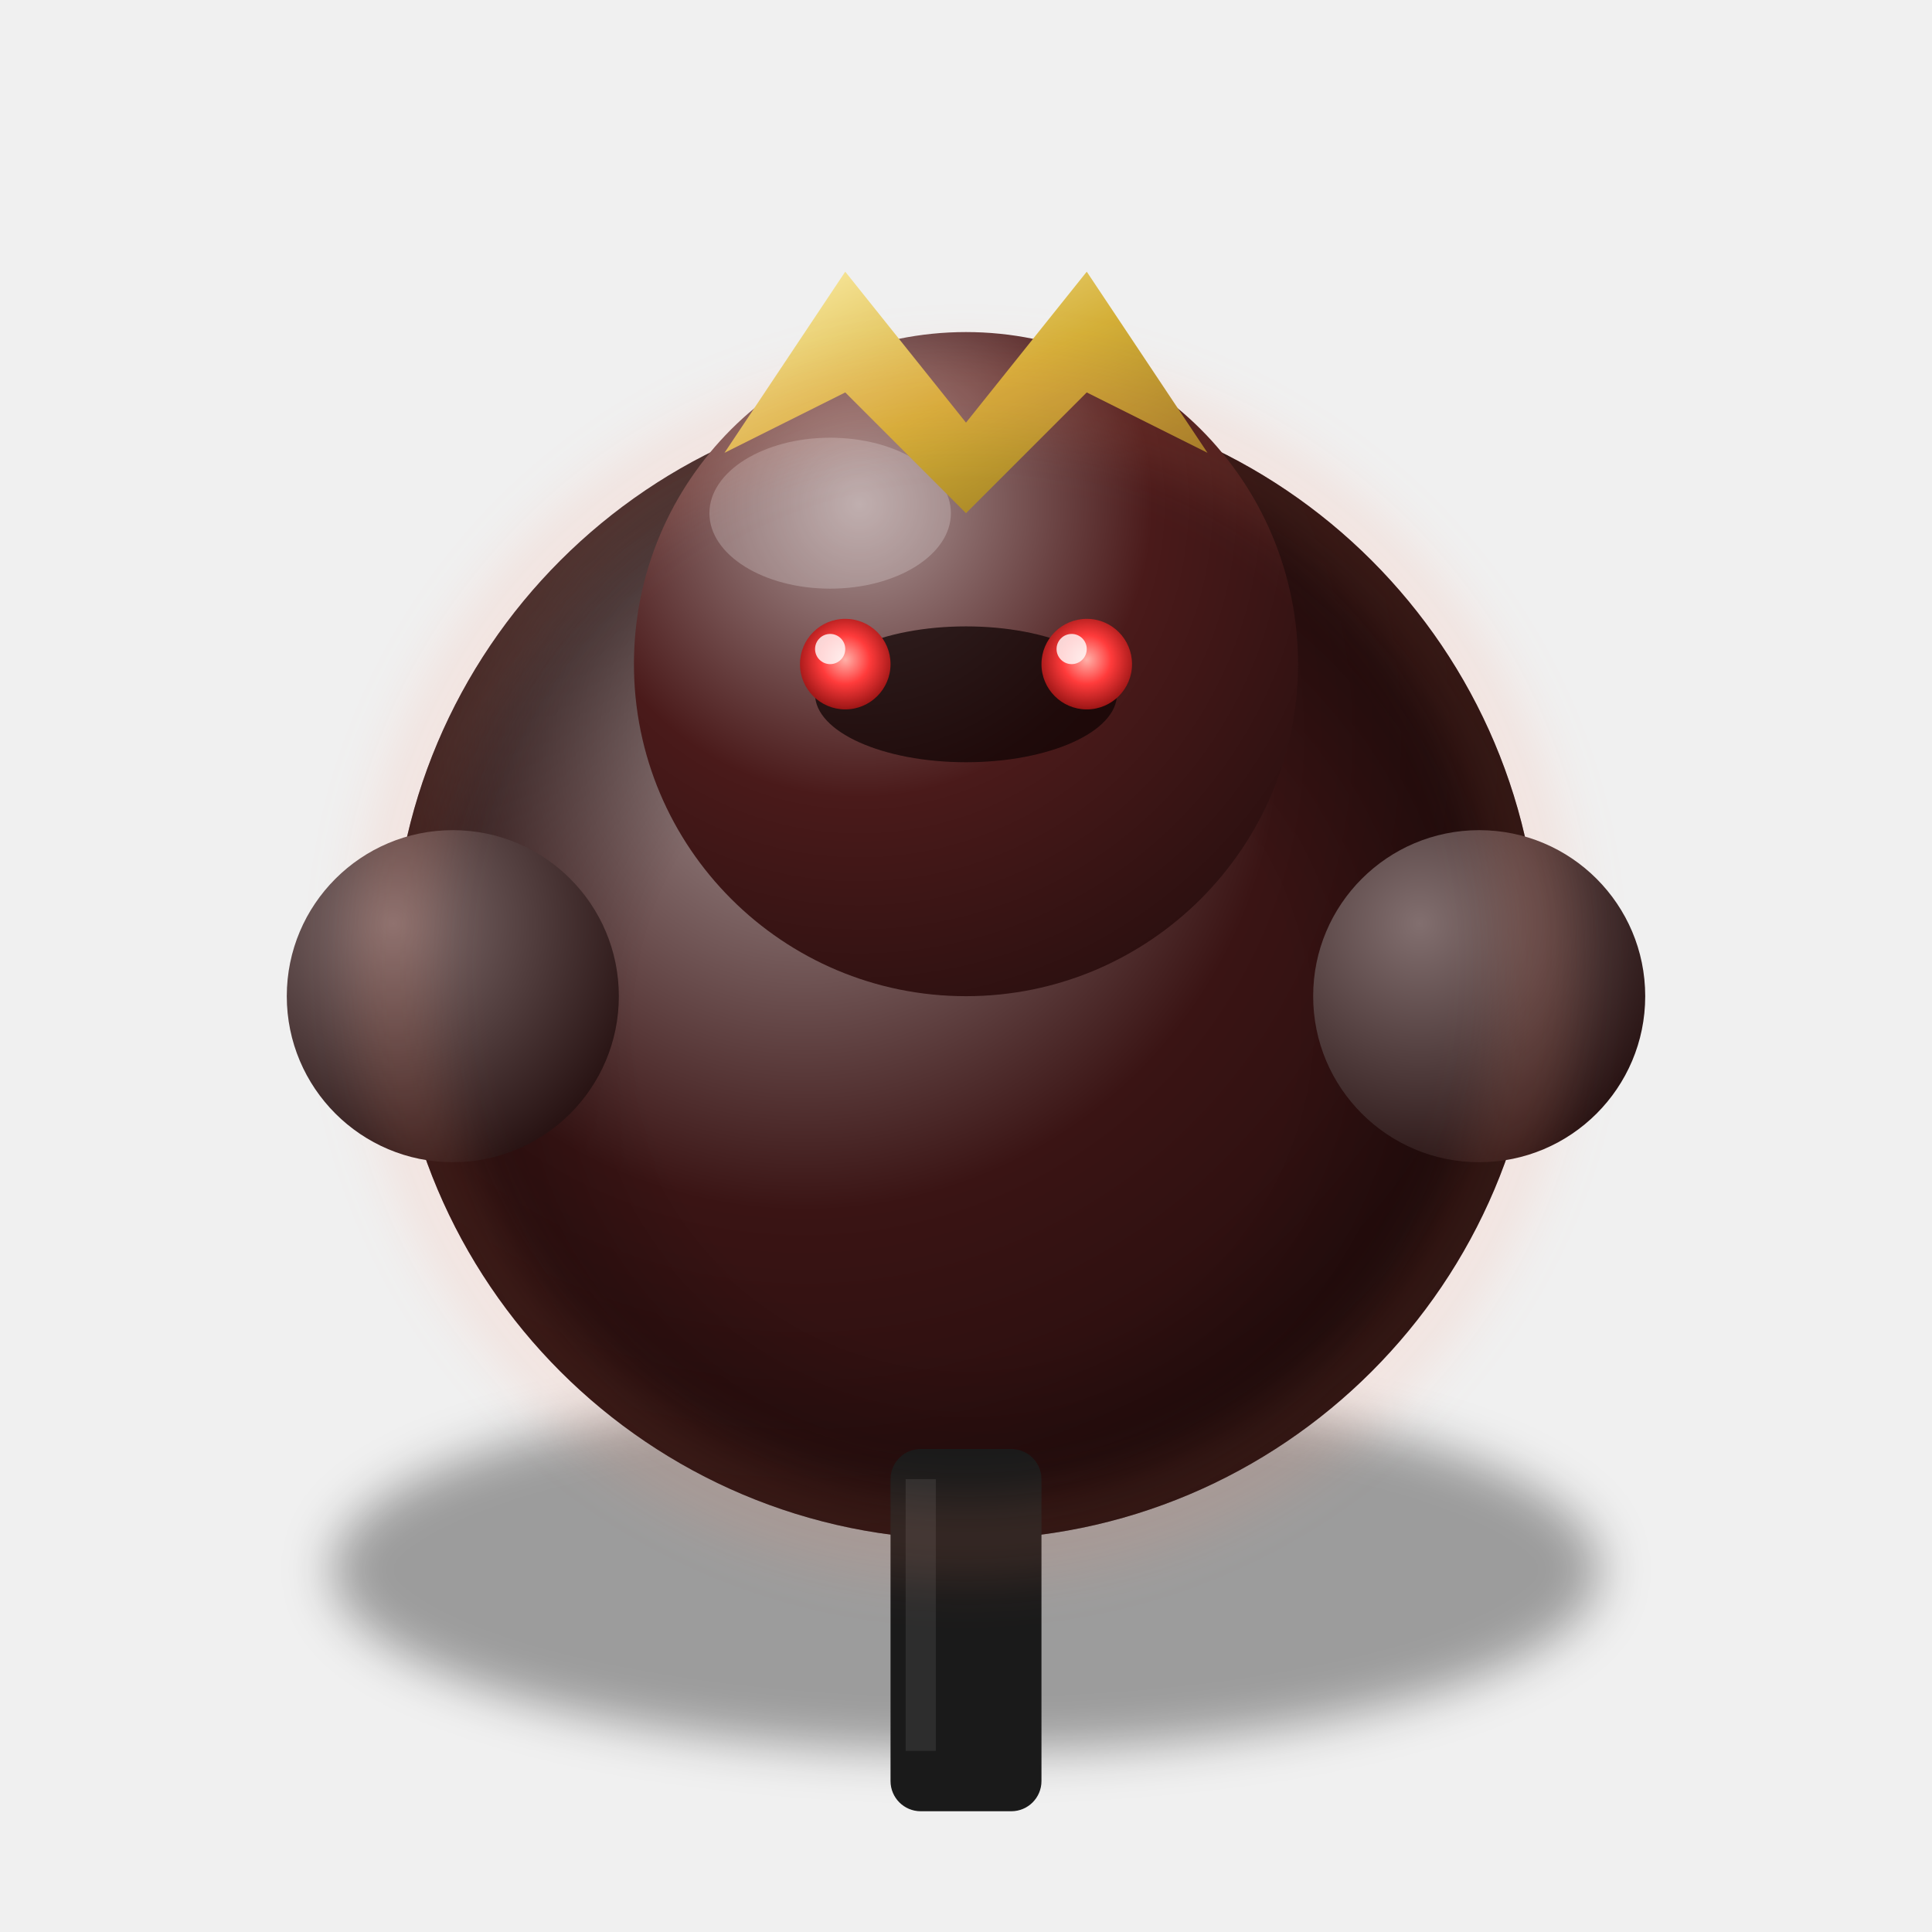
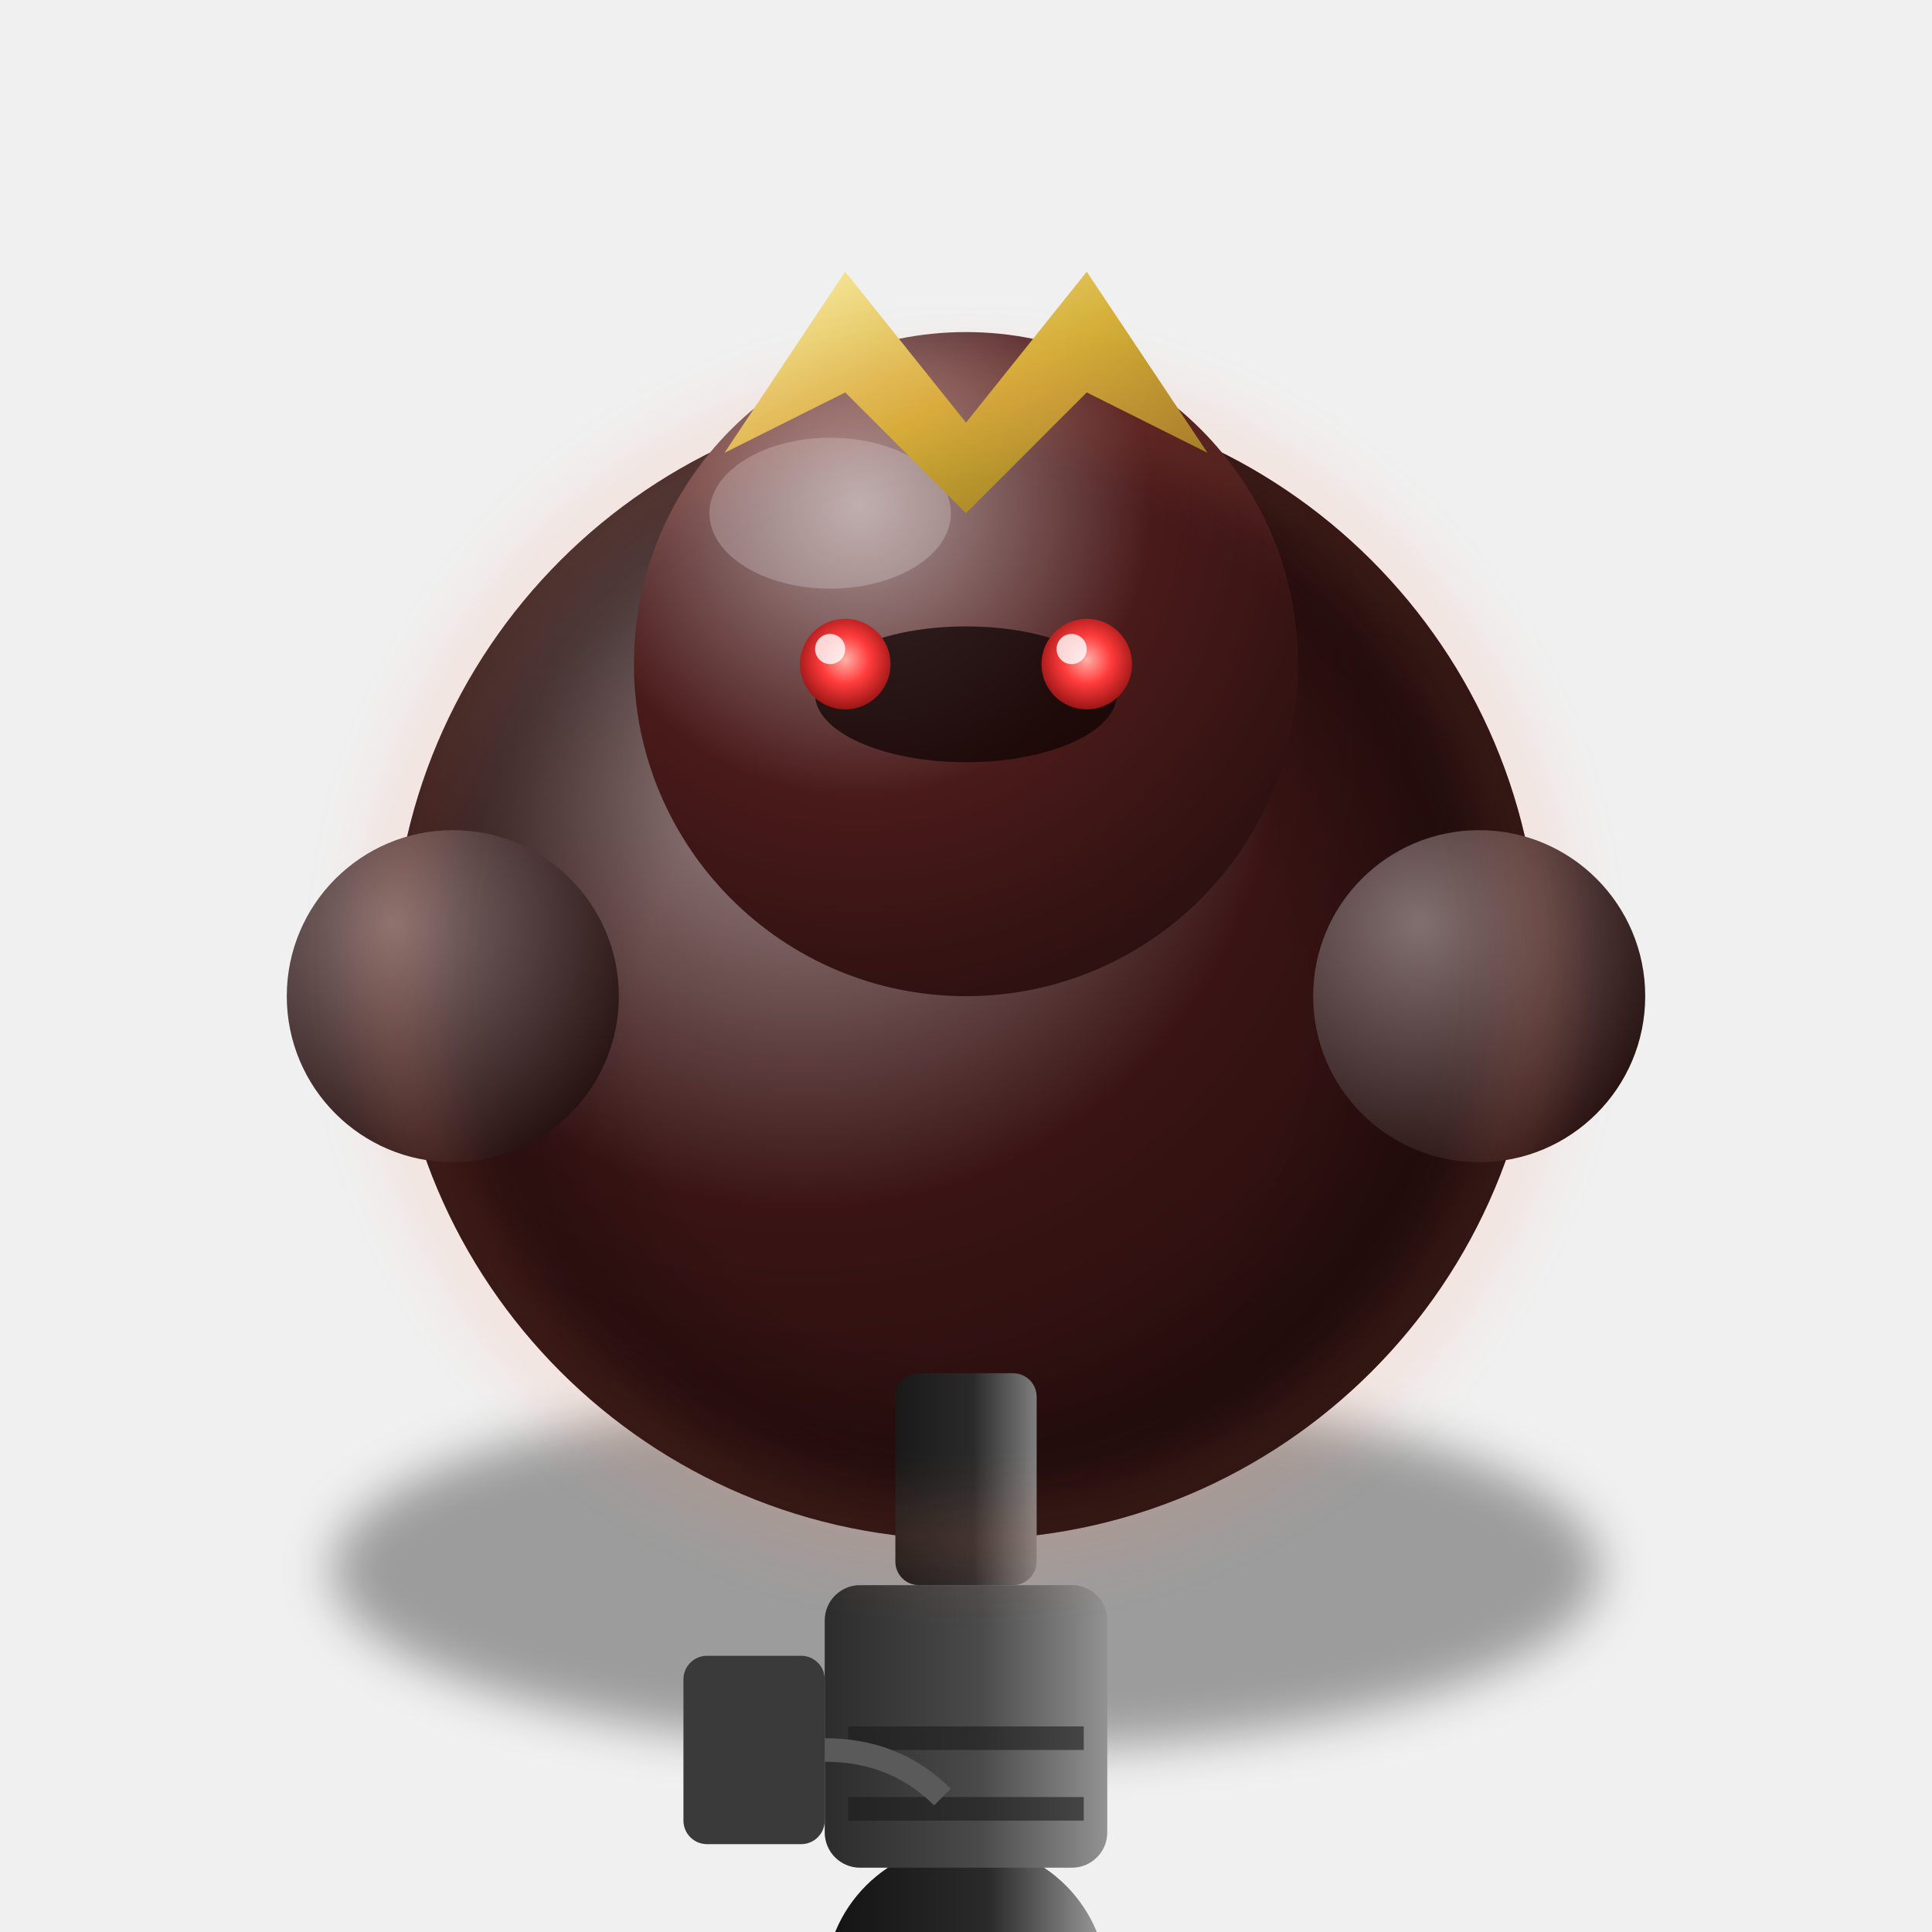
<svg xmlns="http://www.w3.org/2000/svg" viewBox="0 0 128 128">
  <defs>
    <filter id="fxBlur" x="-60%" y="-60%" width="220%" height="220%">
      <feGaussianBlur stdDeviation="1.6" />
    </filter>
    <radialGradient id="bossBody" cx="36%" cy="30%" r="75%">
      <stop offset="0%" stop-color="#a69595" />
      <stop offset="55%" stop-color="#3a1414" />
      <stop offset="100%" stop-color="#230c0c" />
    </radialGradient>
    <radialGradient id="bossHead" cx="34%" cy="26%" r="80%">
      <stop offset="0%" stop-color="#ae9898" />
      <stop offset="55%" stop-color="#4a1a1a" />
      <stop offset="100%" stop-color="#2c1010" />
    </radialGradient>
    <radialGradient id="bossArm" cx="32%" cy="28%" r="85%">
      <stop offset="0%" stop-color="#826f6f" />
      <stop offset="100%" stop-color="#200b0b" />
    </radialGradient>
    <radialGradient id="eyeGlow" cx="50%" cy="45%" r="60%">
      <stop offset="0%" stop-color="#ffb0a8" />
      <stop offset="45%" stop-color="#ff3b3b" />
      <stop offset="100%" stop-color="#8a0f0f" />
    </radialGradient>
    <radialGradient id="ao" cx="50%" cy="55%" r="52%">
      <stop offset="55%" stop-color="#000" stop-opacity="0" />
      <stop offset="100%" stop-color="#000" stop-opacity="0.42" />
    </radialGradient>
    <linearGradient id="gold" x1="0%" y1="0%" x2="100%" y2="100%">
      <stop offset="0%" stop-color="#fff2b0" />
      <stop offset="50%" stop-color="#d4af37" />
      <stop offset="100%" stop-color="#8a6a1a" />
    </linearGradient>
+     <linearGradient id="g_bl" x1="0%" y1="0%" x2="100%" y2="0%">
+       <stop offset="0%" stop-color="#9f9f9f" />
+       <stop offset="42%" stop-color="#2a2a2a" />
+       <stop offset="100%" stop-color="#131313" />
+     </linearGradient>
+     <linearGradient id="g_body" x1="0%" y1="0%" x2="100%" y2="0%">
+       <stop offset="0%" stop-color="#929292" />
+       <stop offset="45%" stop-color="#4a4a4a" />
+       <stop offset="100%" stop-color="#2c2c2c" />
+     </linearGradient>
+     <linearGradient id="g_grip" x1="0%" y1="0%" x2="100%" y2="0%">
+       <stop offset="0%" stop-color="#7f7f7f" />
+       <stop offset="45%" stop-color="#2a2a2a" />
+       <stop offset="100%" stop-color="#191919" />
+     </linearGradient>
  </defs>
  <ellipse cx="64" cy="104" rx="42" ry="12" fill="#000" opacity="0.35" filter="url(#fxBlur)" />
  <ellipse cx="64" cy="78" rx="26" ry="21" fill="#1c0d0d" />
  <ellipse cx="64" cy="78" rx="26" ry="21" fill="url(#ao)" />
  <circle cx="64" cy="64" r="38" fill="url(#bossBody)" />
  <circle cx="64" cy="64" r="38" fill="url(#ao)" />
  <circle cx="64" cy="44" r="22" fill="url(#bossHead)" />
  <ellipse cx="55" cy="34" rx="8" ry="5" fill="#fff" opacity="0.22" />
  <path d="M48 30 L56 18 L64 28 L72 18 L80 30 L72 26 L64 34 L56 26 Z" fill="url(#gold)" />
  <ellipse cx="64" cy="46" rx="10" ry="4.5" fill="#100404" opacity="0.75" />
  <circle cx="56" cy="44" r="3" fill="url(#eyeGlow)" />
  <circle cx="72" cy="44" r="3" fill="url(#eyeGlow)" />
  <circle cx="55" cy="43" r="1" fill="#fff" opacity="0.8" />
  <circle cx="71" cy="43" r="1" fill="#fff" opacity="0.8" />
-   <rect x="59" y="96" width="10" height="24" rx="2" fill="#1a1a1a" />
-   <rect x="60" y="98" width="2" height="18" fill="#3a3a3a" opacity="0.6" />
+   <g transform="translate(64,98) rotate(180) scale(0.78) translate(-22,-89)">
+     <g fill="url(#g_bl)">
+       <rect x="8" y="0" width="5" height="44" rx="2" />
+       <rect x="15" y="0" width="5" height="44" rx="2" />
+       <rect x="22" y="0" width="5" height="44" rx="2" />
+       <rect x="29" y="0" width="5" height="44" rx="2" />
+     </g>
+     <rect x="6" y="2" width="30" height="4" rx="2" fill="#1a1a1a" />
+     <circle cx="22" cy="46" r="12" fill="url(#g_bl)" />
+     <circle cx="19" cy="42" r="2.6" fill="#fff" opacity="0.25" />
+     <rect x="10" y="56" width="24" height="24" rx="3" fill="url(#g_body)" />
+     <rect x="12" y="60" width="20" height="2" fill="#1a1a1a" opacity="0.6" />
+     <rect x="12" y="66" width="20" height="2" fill="#1a1a1a" opacity="0.6" />
+     <rect x="34" y="58" width="12" height="16" rx="2" fill="#3a3a3a" />
+     <path d="M34 66 Q28 66 24 62" stroke="#5a5a5a" stroke-width="2" fill="none" />
+     <rect x="16" y="80" width="12" height="18" rx="2" fill="url(#g_grip)" />
+   </g>
  <circle cx="30" cy="66" r="11" fill="url(#bossArm)" />
  <circle cx="98" cy="66" r="11" fill="url(#bossArm)" />
  <circle cx="64" cy="64" r="38" fill="none" stroke="#ff8a6a" stroke-width="5.5" opacity="0.12" filter="url(#fxBlur)" />
</svg>
